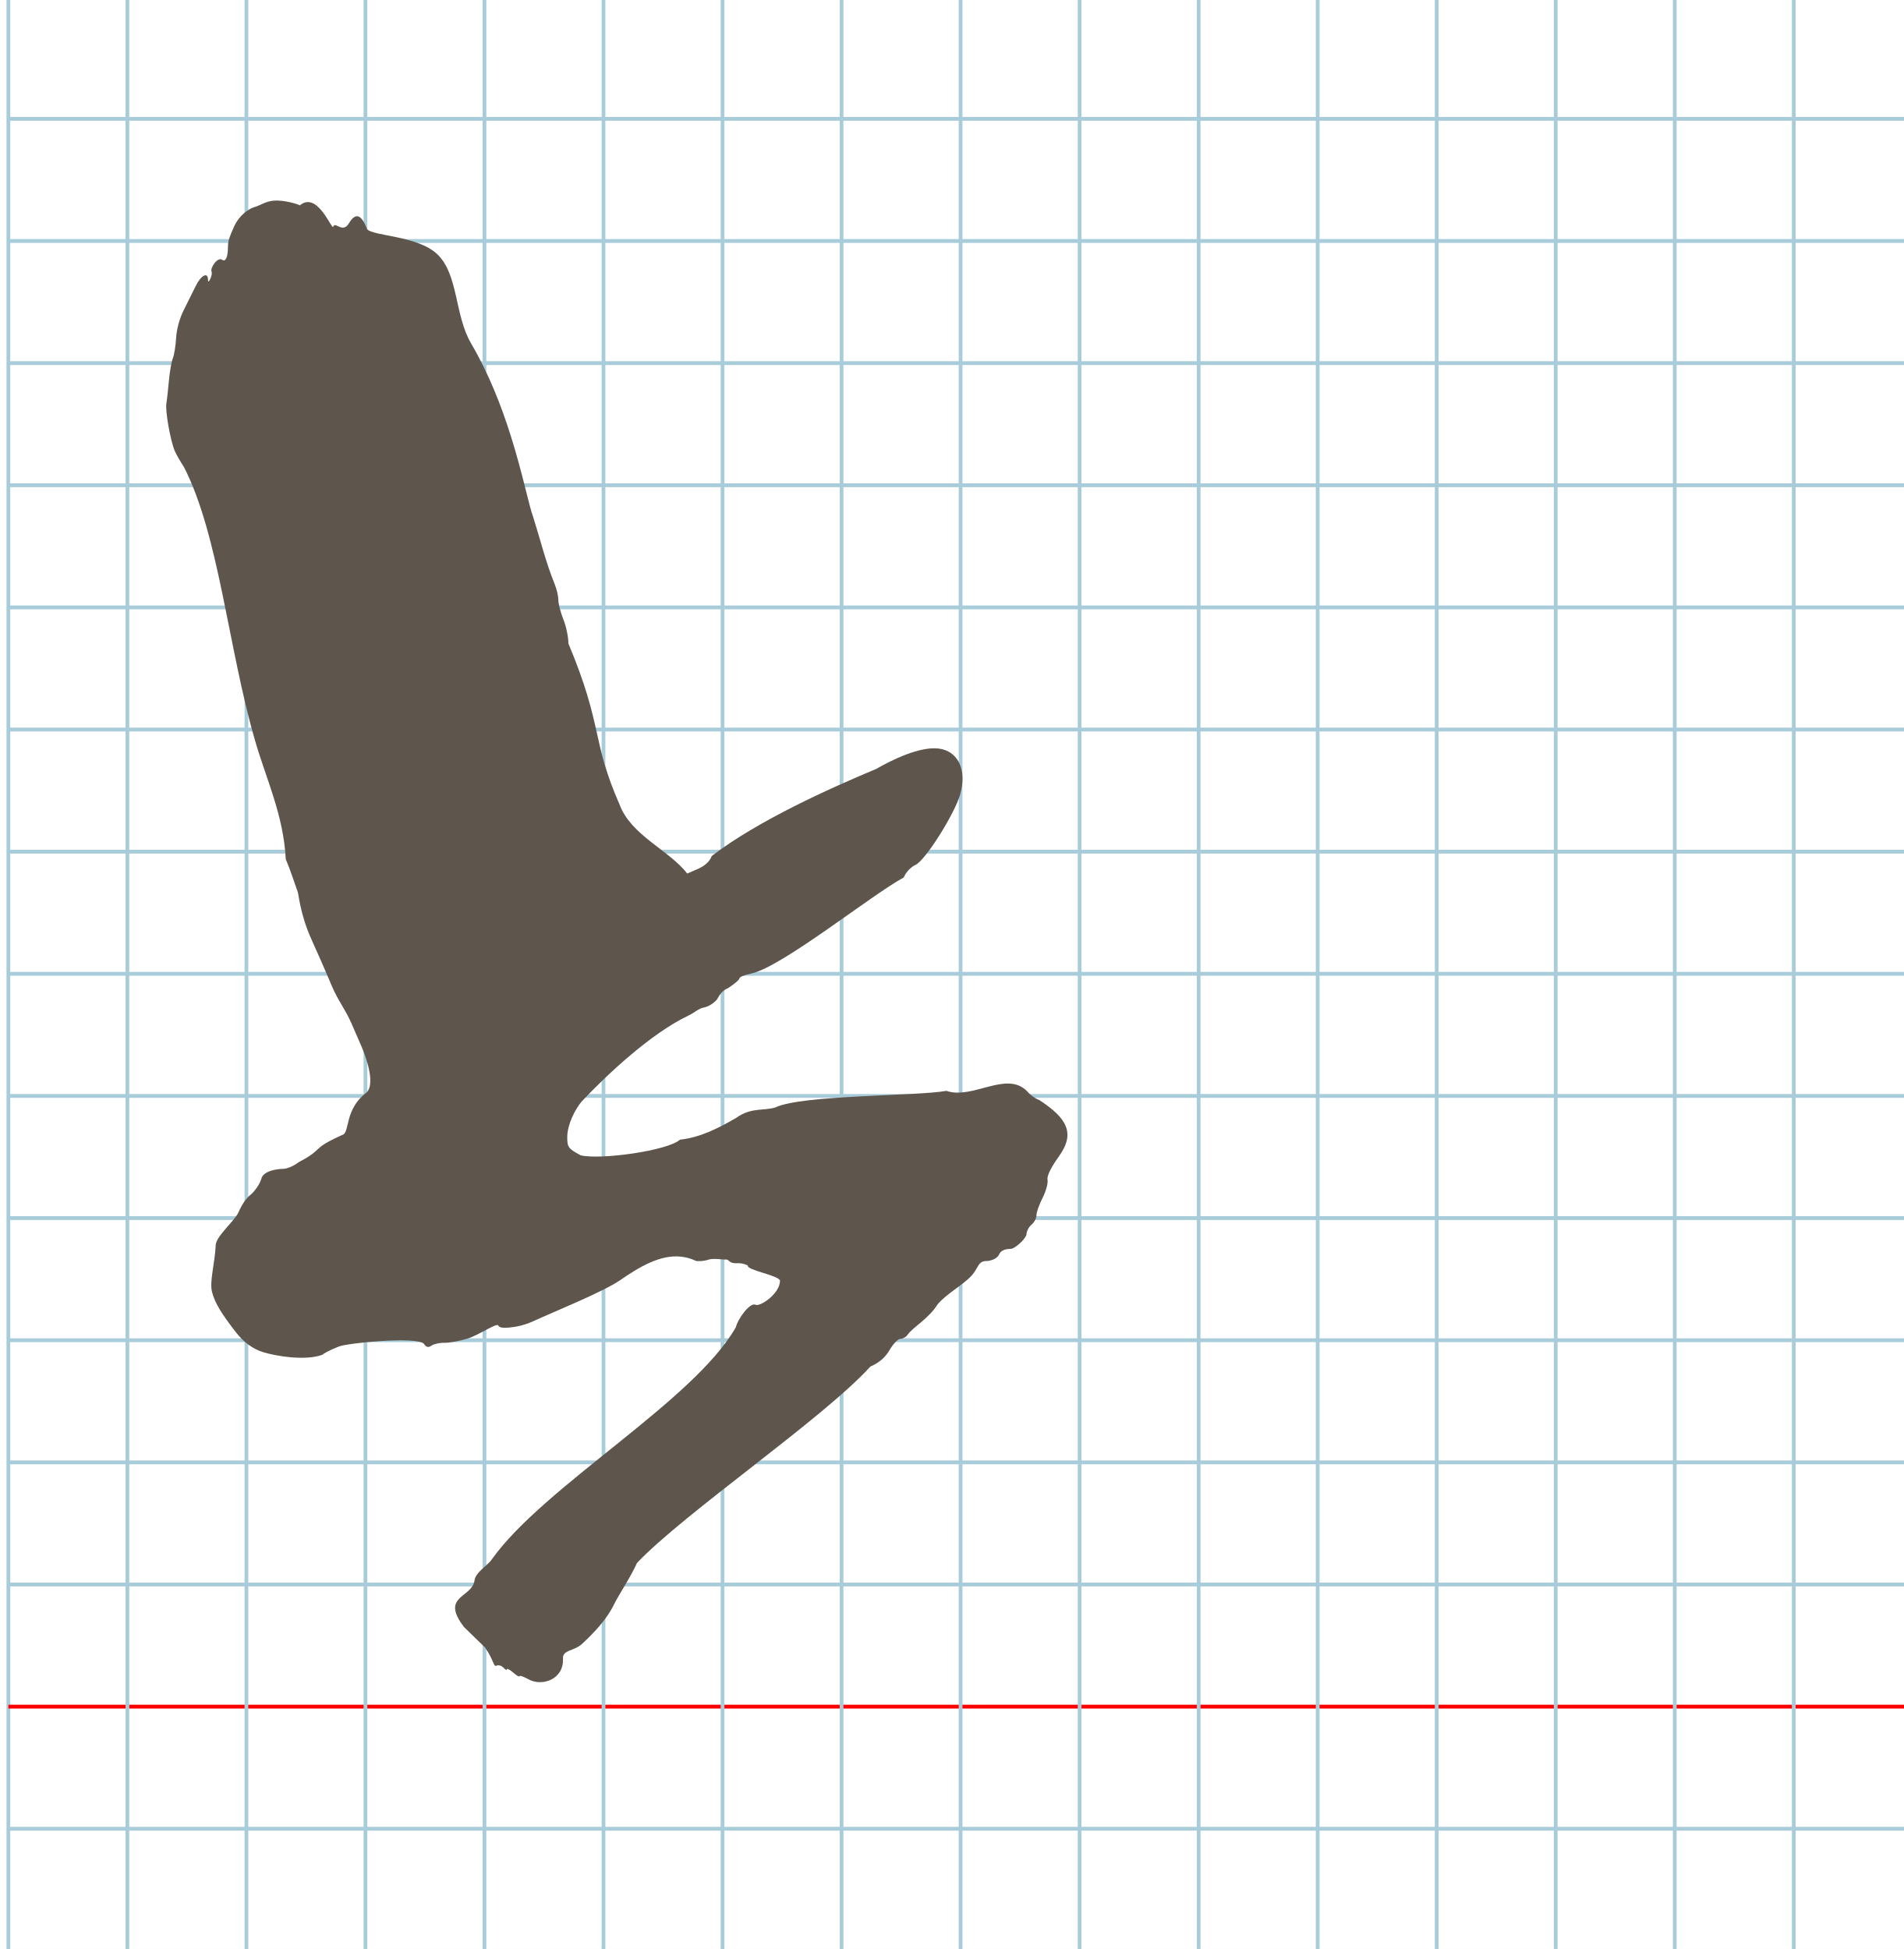
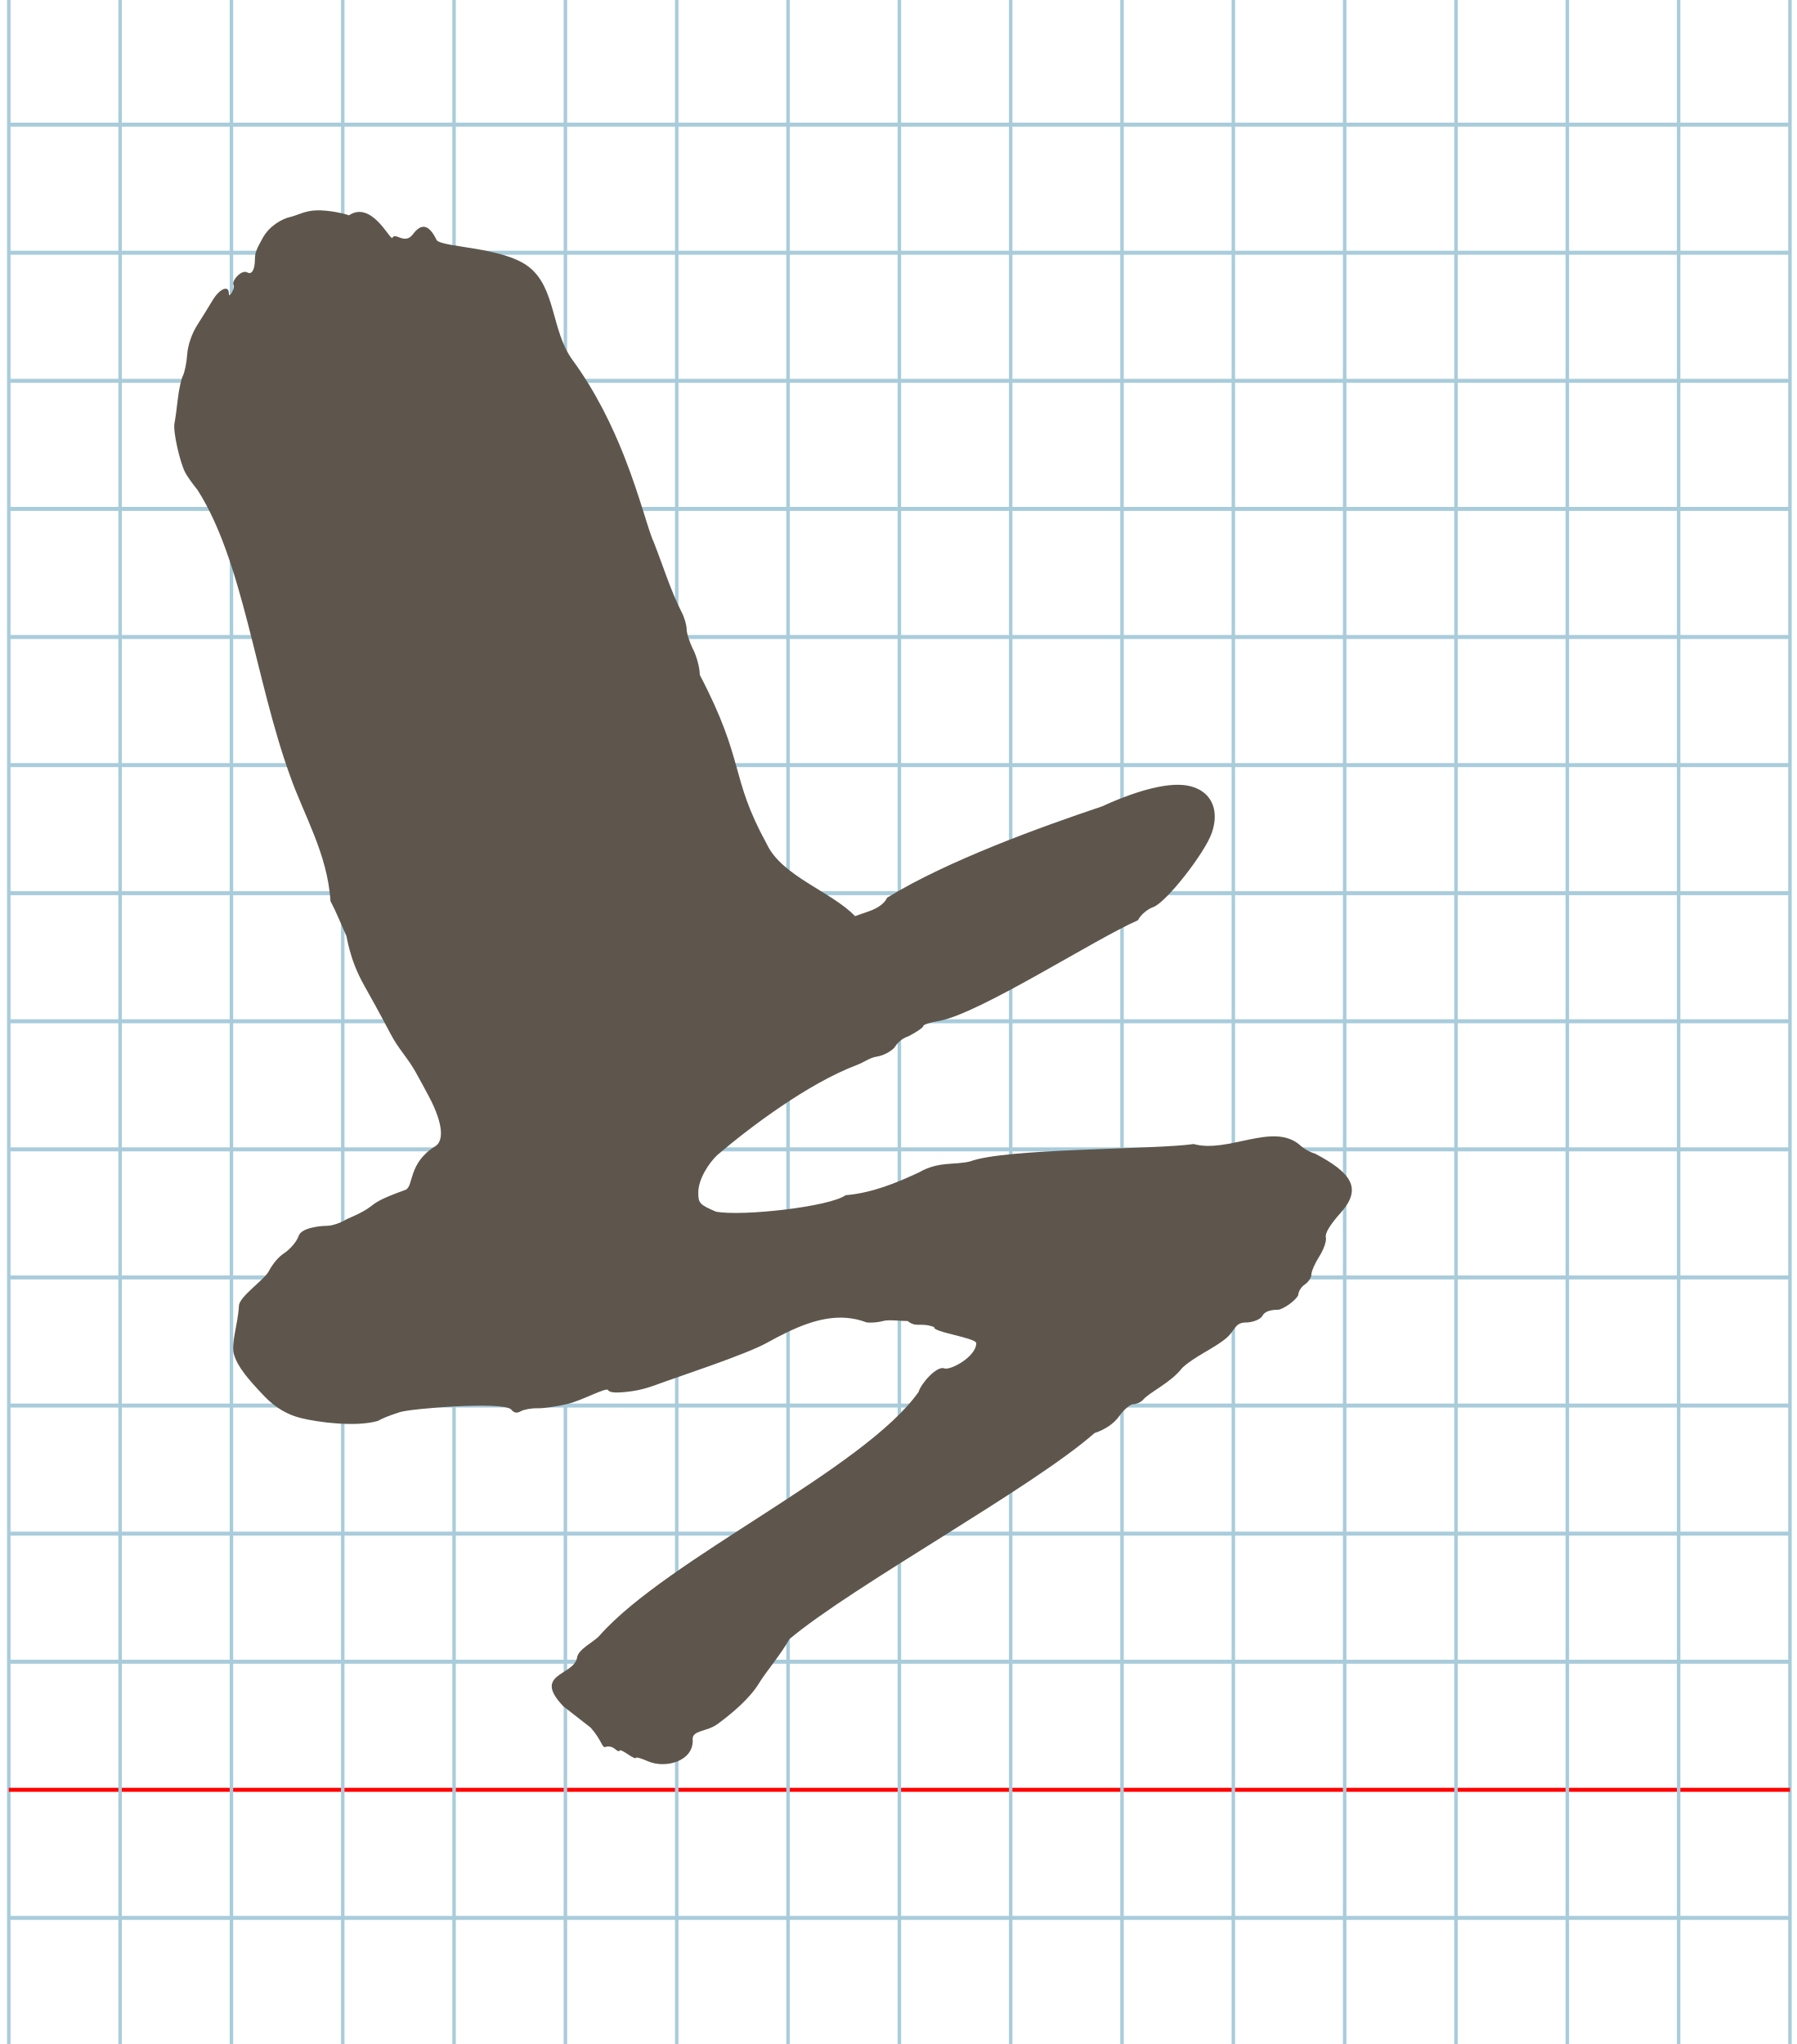
- <svg xmlns="http://www.w3.org/2000/svg" version="1.1" id="Layer_1" x="0px" y="0px" width="1000" height="1024" viewBox="0 0 1000 1024" enable-background="new 0 0 512 512" xml:space="preserve">
+ <svg xmlns="http://www.w3.org/2000/svg" version="1.1" id="Layer_1" x="0px" y="0px" width="900" height="1024" viewBox="0 0 900 1024" enable-background="new 0 0 512 512" xml:space="preserve">
  <defs id="defs70" />
-   <g id="Grid" transform="matrix(1.954027,0,0,2.005322,4.40039,-1.72578)">
+   <g id="Grid" transform="matrix(1.742916,0,0,2.005322,4.40039,-1.72578)">
    <rect x="0" stroke-miterlimit="10" width="512" height="512" id="rect4" y="0" style="fill:none;stroke:#a9ccdb;stroke-miterlimit:10" />
    <line stroke-miterlimit="10" x1="0" y1="32" x2="512" y2="32" id="line6" style="fill:none;stroke:#a9ccdb;stroke-miterlimit:10" />
    <line stroke-miterlimit="10" x1="0" y1="64" x2="512" y2="64" id="line8" style="fill:none;stroke:#a9ccdb;stroke-miterlimit:10" />
    <line stroke-miterlimit="10" x1="0" y1="96" x2="512" y2="96" id="line10" style="fill:none;stroke:#a9ccdb;stroke-miterlimit:10" />
    <line stroke-miterlimit="10" x1="0" y1="128" x2="512" y2="128" id="line12" style="fill:none;stroke:#a9ccdb;stroke-miterlimit:10" />
    <line stroke-miterlimit="10" x1="0" y1="160" x2="512" y2="160" id="line14" style="fill:none;stroke:#a9ccdb;stroke-miterlimit:10" />
    <line stroke-miterlimit="10" x1="0" y1="192" x2="512" y2="192" id="line16" style="fill:none;stroke:#a9ccdb;stroke-miterlimit:10" />
    <line stroke-miterlimit="10" x1="0" y1="224" x2="512" y2="224" id="line18" style="fill:none;stroke:#a9ccdb;stroke-miterlimit:10" />
    <line stroke-miterlimit="10" x1="0" y1="256" x2="512" y2="256" id="line20" style="fill:none;stroke:#a9ccdb;stroke-miterlimit:10" />
    <line stroke-miterlimit="10" x1="0" y1="288" x2="512" y2="288" id="line22" style="fill:none;stroke:#a9ccdb;stroke-miterlimit:10" />
    <line stroke-miterlimit="10" x1="0" y1="320" x2="512" y2="320" id="line24" style="fill:none;stroke:#a9ccdb;stroke-miterlimit:10" />
    <line stroke-miterlimit="10" x1="0" y1="352" x2="512" y2="352" id="line26" style="fill:none;stroke:#a9ccdb;stroke-miterlimit:10" />
    <line stroke-miterlimit="10" x1="0" y1="384" x2="512" y2="384" id="line28" style="fill:none;stroke:#a9ccdb;stroke-miterlimit:10" />
    <line stroke-miterlimit="10" x1="0" y1="416" x2="512" y2="416" id="line30" style="fill:none;stroke:#a9ccdb;stroke-miterlimit:10" />
    <line stroke-miterlimit="10" x1="0" y1="448" x2="512" y2="448" id="line32" style="fill:none;stroke:#ff0000;stroke-miterlimit:10" />
    <line stroke-miterlimit="10" x1="0" y1="480" x2="512" y2="480" id="line34" style="fill:none;stroke:#a9ccdb;stroke-miterlimit:10" />
    <line stroke-miterlimit="10" x1="32" y1="0" x2="32" y2="512" id="line36" style="fill:none;stroke:#a9ccdb;stroke-miterlimit:10" />
    <line stroke-miterlimit="10" x1="64" y1="0" x2="64" y2="512" id="line38" style="fill:none;stroke:#a9ccdb;stroke-miterlimit:10" />
    <line stroke-miterlimit="10" x1="96" y1="0" x2="96" y2="512" id="line40" style="fill:none;stroke:#a9ccdb;stroke-miterlimit:10" />
    <line stroke-miterlimit="10" x1="128" y1="0" x2="128" y2="512" id="line42" style="fill:none;stroke:#a9ccdb;stroke-miterlimit:10" />
    <line stroke-miterlimit="10" x1="160" y1="0" x2="160" y2="512" id="line44" style="fill:none;stroke:#a9ccdb;stroke-miterlimit:10" />
    <line stroke-miterlimit="10" x1="192" y1="0" x2="192" y2="512" id="line46" style="fill:none;stroke:#a9ccdb;stroke-miterlimit:10" />
    <line stroke-miterlimit="10" x1="224" y1="0" x2="224" y2="512" id="line48" style="fill:none;stroke:#a9ccdb;stroke-miterlimit:10" />
    <line stroke-miterlimit="10" x1="256" y1="0" x2="256" y2="512" id="line50" style="fill:none;stroke:#a9ccdb;stroke-miterlimit:10" />
    <line stroke-miterlimit="10" x1="288" y1="0" x2="288" y2="512" id="line52" style="fill:none;stroke:#a9ccdb;stroke-miterlimit:10" />
    <line stroke-miterlimit="10" x1="320" y1="0" x2="320" y2="512" id="line54" style="fill:none;stroke:#a9ccdb;stroke-miterlimit:10" />
    <line stroke-miterlimit="10" x1="352" y1="0" x2="352" y2="512" id="line56" style="fill:none;stroke:#a9ccdb;stroke-miterlimit:10" />
    <line stroke-miterlimit="10" x1="384" y1="0" x2="384" y2="512" id="line58" style="fill:none;stroke:#a9ccdb;stroke-miterlimit:10" />
    <line stroke-miterlimit="10" x1="416" y1="0" x2="416" y2="512" id="line60" style="fill:none;stroke:#a9ccdb;stroke-miterlimit:10" />
    <line stroke-miterlimit="10" x1="448" y1="0" x2="448" y2="512" id="line62" style="fill:none;stroke:#a9ccdb;stroke-miterlimit:10" />
    <line stroke-miterlimit="10" x1="480" y1="0" x2="480" y2="512" id="line64" style="fill:none;stroke:#a9ccdb;stroke-miterlimit:10" />
  </g>
-   <path style="fill:#5e564c" d="m 157.542,107.881 c 9.152,-7.645 16.639,12.816 17.484,11.277 1.065,-3.136 4.951,3.789 8.293,-1.877 3.458,-5.741 6.489,-4.765 9.516,3.065 2.722,3.741 26.536,3.32 36.925,13.261 11.114,10.635 9.016,31.991 17.724,46.821 9.321,15.873 15.916,32.972 20.721,48.153 6.384,20.166 9.61,36.95 11.875,42.983 3.742,11.806 6.658,23.917 11.308,35.309 1.059,2.558 1.925,6.305 1.925,8.328 0,2.023 1.191,6.62 2.647,10.215 1.456,3.596 2.649,9.308 2.652,12.695 18.39,43.88 11.929,50.61 26.877,84.607 6.042,16.265 26.065,23.926 35.533,36.243 l 5.713,-2.49 c 3.648,-1.59 6.24,-4.024 7.173,-6.734 24.444,-18.716 62.064,-35.556 86.503,-45.799 8.137,-4.703 22.623,-11.768 32.478,-10.673 3.99,0.444 7.227,2.213 9.441,5.036 1.665,2.123 2.751,4.842 3.143,8.042 0.388,3.16 0.099,6.788 -0.977,10.772 -2.803,10.26 -18.469,35.078 -23.542,37.295 -2.435,1.064 -5.136,3.95 -6.167,6.59 -17.798,9.771 -63.68,46.79 -80.024,50.486 -3.457,0.676 -6.286,1.811 -6.286,2.524 0,0.713 -2.692,3.027 -5.982,5.143 -2.877,1.116 -4.536,3.546 -5.847,5.993 -1.777,1.976 -4.136,3.577 -6.764,4.178 -2.761,0.407 -5.205,2.846 -8.181,4.242 -19.526,9.203 -42.87,31.047 -56.172,45.2 -3.4,4.1 -7.534,12.008 -7.534,18.729 0,5.254 0.56,6.006 7.076,9.508 10.465,2.498 45.84,-2.458 52.13,-8.224 10.797,-1.161 20.469,-6.176 29.588,-11.472 7.779,-5.615 14.28,-3.54 20.515,-5.463 13.974,-6.665 74.438,-5.879 89.857,-8.709 13.84,4.78 31.682,-10.941 42.495,0.293 1.572,1.886 4.399,3.911 6.283,4.498 14.529,9.525 19.123,17.344 10.425,29.524 -4.396,6.128 -6.456,10.37 -6.056,12.471 0.333,1.751 -0.838,6 -2.602,9.442 -1.764,3.442 -3.208,7.535 -3.208,9.096 0,1.561 -1.191,3.823 -2.647,5.026 -1.456,1.204 -2.647,3.601 -2.647,5.327 -1.066,2.939 -6.355,7.303 -8.139,7.343 -3.264,0 -5.387,1.004 -6.202,2.931 -0.73,1.726 -3.247,3.141 -6.123,3.441 -5.232,-0.193 -4.489,3.626 -8.494,7.862 -4.813,5.092 -12.741,9.125 -17.647,14.857 -4.78,7.698 -13.248,12.149 -15.926,16.199 -0.836,1.107 -2.521,2.012 -3.745,2.012 -1.224,0 -3.733,2.618 -5.576,5.817 -2.259,3.921 -5.544,6.754 -10.077,8.693 -25.045,27.499 -97.201,76.539 -122.611,103.162 -3.578,7.919 -9.632,16.719 -12.21,22.06 -3.759,7.708 -10.744,15.04 -16.696,20.512 -4.169,3.833 -9.922,3.072 -10.034,7.357 0.801,11.189 -10.835,15.181 -17.955,11.308 -2.669,-1.476 -4.853,-2.24 -4.853,-1.696 0,0.543 -1.489,-0.303 -3.308,-1.882 -1.82,-1.578 -3.308,-2.361 -3.308,-1.739 0,0.622 -0.818,0.232 -1.817,-0.866 -1,-1.098 -2.694,-1.552 -3.765,-1.007 -1.439,0.731 -1.314,-3.025 -5.971,-9.657 l -10.96,-10.647 c -12.584,-16.372 3.845,-15.274 5.445,-24.206 0.336,-4.526 7.021,-8.197 9.066,-11.284 27.273,-38.475 106.364,-83.357 128.287,-122.094 0.86,-4.001 7.23,-13.139 10.283,-11.78 2.417,1.228 12.873,-5.85 12.884,-12.586 0,-2.713 -17.831,-5.612 -16.872,-8.045 -5.537,-2.632 -7.114,0.509 -10.714,-3.069 -2.589,0.044 -7.326,-0.789 -9.628,-0.082 -3.21,1.104 -6.718,0.922 -6.919,0.754 -2.681,-1.272 -5.359,-1.993 -8.034,-2.258 -10.681,-1.059 -21.321,5.139 -31.934,12.46 -8.869,6.118 -35.723,16.958 -44.564,21.063 -3.284,1.525 -6.567,2.664 -9.849,3.234 -6.078,1.008 -8.854,0.836 -9.52,-0.591 -0.703,-1.506 -10.332,5.14 -16.074,6.897 -4.226,1.293 -9.713,2.292 -12.194,2.221 -2.48,-0.071 -5.544,0.603 -6.809,1.499 -1.614,1.143 -2.783,0.856 -3.923,-0.962 -3.717,-4.026 -40.38,-0.423 -44.795,1.443 -4.888,1.976 -6.996,3.133 -8.715,4.357 -8.936,3.222 -24.153,0.682 -30.939,-1.413 -5.472,-1.689 -10.306,-5.222 -14.601,-10.784 -3.553,-4.607 -6.187,-8.276 -8.128,-11.476 -2.136,-3.523 -3.431,-6.476 -4.183,-9.484 -1.365,-5.457 1.541,-15.03 1.97,-24.565 0.175,-4.61 10.093,-12.866 11.932,-17.141 1.674,-3.89 3.855,-7.202 6.215,-9.132 2.506,-2.05 5.149,-5.979 5.873,-8.73 1.037,-3.939 8.335,-5.002 11.334,-5.002 2.095,0 5.687,-1.512 7.984,-3.361 14.505,-7.655 5.734,-6.669 23.601,-14.655 3.404,-1.701 0.922,-13.37 12.03,-21.882 3.15,-2.413 3.571,-10.384 -2.632,-24.977 -1.589,-3.74 -3.328,-7.699 -5.136,-11.786 -3.348,-7.567 -6.931,-11.632 -10.238,-19.483 -2.013,-4.778 -4.044,-9.482 -6.019,-13.973 -1.586,-3.607 -3.136,-7.078 -4.61,-10.338 -6.228,-13.775 -6.763,-24.473 -7.357,-25.369 -2.045,-5.604 -3.853,-11.413 -6.186,-16.885 -1.147,-23.445 -10.744,-43.191 -16.265,-62.795 -13.984,-48.215 -18.78,-107.261 -37.211,-143.216 -1.912,-2.891 -4.106,-6.744 -4.875,-8.563 -2.249,-5.32 -4.991,-20.778 -4.374,-24.658 0.312,-1.963 0.917,-7.439 1.343,-12.168 0.427,-4.729 1.358,-10.039 2.07,-11.799 0.712,-1.76 1.485,-6.589 1.72,-10.732 0.255,-4.511 1.846,-10.32 3.965,-14.48 1.946,-3.821 4.775,-9.51 6.286,-12.641 2.735,-5.67 6.437,-7.673 6.476,-3.504 0.013,1.503 0.402,1.392 1.236,-0.354 0.669,-1.399 0.964,-3.084 0.656,-3.743 -0.92,-1.971 3.205,-7.93 5.539,-6.276 1.817,1.288 3.046,-1.352 3.073,-6.764 0.017,-3.436 0.813,-5.177 3.043,-10.319 2.872,-6.624 8.423,-9.949 10.789,-10.572 3.016,-0.794 6.072,-3.203 10.62,-3.433 5.31,-0.269 12.015,1.758 13.326,2.496 z" id="path3759" />
+   <path style="fill:#5e564c" d="m 174.807,107.881 c 11.405,-7.645 20.735,12.816 21.788,11.277 1.327,-3.136 6.169,3.789 10.335,-1.877 4.309,-5.741 8.086,-4.765 11.859,3.065 3.391,3.741 33.068,3.32 46.015,13.261 13.85,10.635 11.235,31.991 22.087,46.821 11.615,15.873 19.833,32.972 25.822,48.153 7.955,20.166 11.975,36.95 14.798,42.983 4.663,11.806 8.296,23.917 14.092,35.309 1.32,2.558 2.399,6.305 2.399,8.328 0,2.023 1.484,6.62 3.298,10.215 1.814,3.596 3.301,9.308 3.304,12.695 22.917,43.88 14.865,50.61 33.492,84.607 7.529,16.265 32.481,23.926 44.279,36.243 l 7.119,-2.49 c 4.545,-1.59 7.777,-4.024 8.939,-6.734 30.46,-18.716 77.341,-35.556 107.796,-45.799 10.14,-4.703 28.192,-11.768 40.473,-10.673 4.973,0.444 9.006,2.213 11.765,5.036 2.075,2.123 3.428,4.842 3.917,8.042 0.483,3.16 0.123,6.788 -1.218,10.772 -3.492,10.26 -23.015,35.078 -29.337,37.295 -3.034,1.064 -6.4,3.95 -7.685,6.59 -22.179,9.771 -79.355,46.79 -99.722,50.486 -4.308,0.676 -7.833,1.811 -7.833,2.524 0,0.713 -3.354,3.027 -7.454,5.143 -3.585,1.116 -5.652,3.546 -7.286,5.993 -2.214,1.976 -5.154,3.577 -8.429,4.178 -3.44,0.407 -6.487,2.846 -10.194,4.242 -24.333,9.203 -53.422,31.047 -69.999,45.2 -4.237,4.1 -9.388,12.008 -9.388,18.729 0,5.254 0.698,6.006 8.818,9.508 13.04,2.498 57.124,-2.458 64.962,-8.224 13.454,-1.161 25.507,-6.176 36.871,-11.472 9.694,-5.615 17.795,-3.54 25.564,-5.463 17.414,-6.665 92.76,-5.879 111.975,-8.709 17.247,4.78 39.481,-10.941 52.955,0.293 1.958,1.886 5.482,3.911 7.829,4.498 18.105,9.525 23.83,17.344 12.992,29.524 -5.478,6.128 -8.045,10.37 -7.546,12.471 0.415,1.751 -1.044,6 -3.242,9.442 -2.199,3.442 -3.998,7.535 -3.998,9.096 0,1.561 -1.484,3.823 -3.298,5.026 -1.814,1.204 -3.298,3.601 -3.298,5.327 -1.328,2.939 -7.919,7.303 -10.143,7.343 -4.067,0 -6.713,1.004 -7.729,2.931 -0.909,1.726 -4.046,3.141 -7.63,3.441 -6.52,-0.193 -5.594,3.626 -10.584,7.862 -5.998,5.092 -15.877,9.125 -21.991,14.857 -5.957,7.698 -16.508,12.149 -19.847,16.199 -1.042,1.107 -3.142,2.012 -4.667,2.012 -1.525,0 -4.652,2.618 -6.949,5.817 -2.815,3.921 -6.908,6.754 -12.558,8.693 -31.21,27.499 -121.127,76.539 -152.791,103.162 -4.458,7.919 -12.003,16.719 -15.215,22.06 -4.685,7.708 -13.388,15.04 -20.805,20.512 -5.195,3.833 -12.364,3.072 -12.504,7.357 0.998,11.189 -13.502,15.181 -22.374,11.308 -3.326,-1.476 -6.047,-2.24 -6.047,-1.696 0,0.543 -1.855,-0.303 -4.123,-1.882 -2.268,-1.578 -4.123,-2.361 -4.123,-1.739 0,0.622 -1.019,0.232 -2.265,-0.866 -1.246,-1.098 -3.357,-1.552 -4.691,-1.007 -1.793,0.731 -1.637,-3.025 -7.441,-9.657 l -13.657,-10.647 c -15.681,-16.372 4.791,-15.274 6.786,-24.206 0.419,-4.526 8.749,-8.197 11.297,-11.284 33.987,-38.475 132.546,-83.357 159.865,-122.094 1.072,-4.001 9.01,-13.139 12.815,-11.78 3.012,1.228 16.041,-5.85 16.055,-12.586 0,-2.713 -22.22,-5.612 -21.025,-8.045 -6.9,-2.632 -8.865,0.509 -13.351,-3.069 -3.226,0.044 -9.129,-0.789 -11.997,-0.082 -4,1.104 -8.372,0.922 -8.622,0.754 -3.341,-1.272 -6.678,-1.993 -10.012,-2.258 -13.31,-1.059 -26.569,5.139 -39.795,12.46 -11.053,6.118 -44.517,16.958 -55.533,21.063 -4.093,1.525 -8.183,2.664 -12.273,3.234 -7.574,1.008 -11.033,0.836 -11.864,-0.591 -0.876,-1.506 -12.875,5.14 -20.031,6.897 -5.266,1.293 -12.104,2.292 -15.195,2.221 -3.091,-0.071 -6.909,0.603 -8.485,1.499 -2.011,1.143 -3.468,0.856 -4.889,-0.962 -4.632,-4.026 -50.32,-0.423 -55.821,1.443 -6.091,1.976 -8.719,3.133 -10.861,4.357 -11.136,3.222 -30.098,0.682 -38.555,-1.413 -6.819,-1.689 -12.842,-5.222 -18.195,-10.784 -4.427,-4.607 -7.71,-8.276 -10.129,-11.476 -2.662,-3.523 -4.276,-6.476 -5.213,-9.484 -1.701,-5.457 1.921,-15.03 2.455,-24.565 0.218,-4.61 12.577,-12.866 14.869,-17.141 2.086,-3.89 4.804,-7.202 7.744,-9.132 3.123,-2.05 6.417,-5.979 7.319,-8.73 1.292,-3.939 10.386,-5.002 14.124,-5.002 2.61,0 7.087,-1.512 9.949,-3.361 18.076,-7.655 7.146,-6.669 29.411,-14.655 4.242,-1.701 1.149,-13.37 14.991,-21.882 3.925,-2.413 4.449,-10.384 -3.279,-24.977 -1.981,-3.74 -4.148,-7.699 -6.401,-11.786 -4.171,-7.567 -8.637,-11.632 -12.758,-19.483 -2.508,-4.778 -5.04,-9.482 -7.5,-13.973 -1.977,-3.607 -3.908,-7.078 -5.745,-10.338 -7.761,-13.775 -8.427,-24.473 -9.168,-25.369 -2.548,-5.604 -4.802,-11.413 -7.709,-16.885 -1.43,-23.445 -13.389,-43.191 -20.269,-62.795 -17.426,-48.215 -23.402,-107.261 -46.37,-143.216 -2.383,-2.891 -5.116,-6.744 -6.075,-8.563 -2.802,-5.32 -6.219,-20.778 -5.451,-24.658 0.389,-1.963 1.142,-7.439 1.674,-12.168 0.532,-4.729 1.693,-10.039 2.579,-11.799 0.887,-1.76 1.851,-6.589 2.143,-10.732 0.318,-4.511 2.3,-10.32 4.941,-14.48 2.426,-3.821 5.95,-9.51 7.833,-12.641 3.409,-5.67 8.022,-7.673 8.07,-3.504 0.017,1.503 0.501,1.392 1.54,-0.354 0.833,-1.399 1.201,-3.084 0.818,-3.743 -1.147,-1.971 3.994,-7.93 6.903,-6.276 2.265,1.288 3.796,-1.352 3.829,-6.764 0.021,-3.436 1.013,-5.177 3.792,-10.319 3.579,-6.624 10.496,-9.949 13.444,-10.572 3.758,-0.794 7.567,-3.203 13.235,-3.433 6.617,-0.269 14.973,1.758 16.607,2.496 z" id="path3759" />
</svg>
